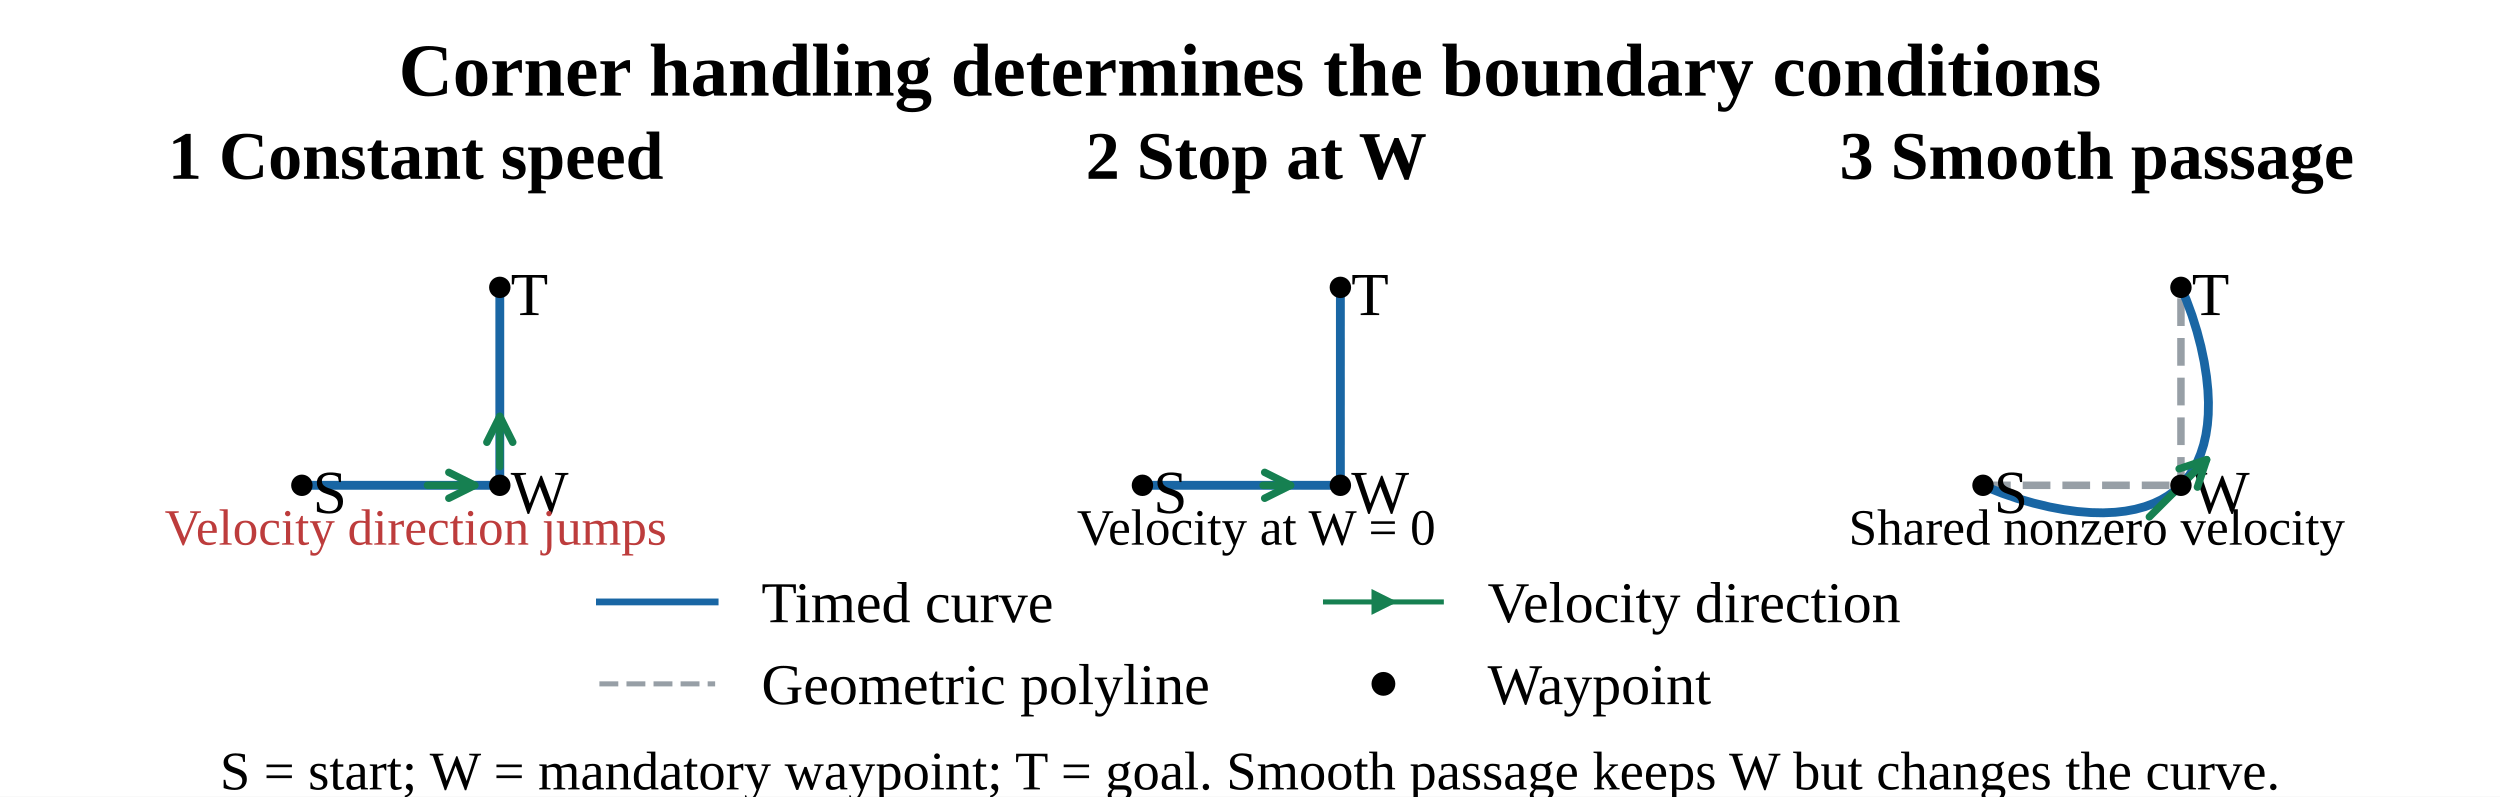
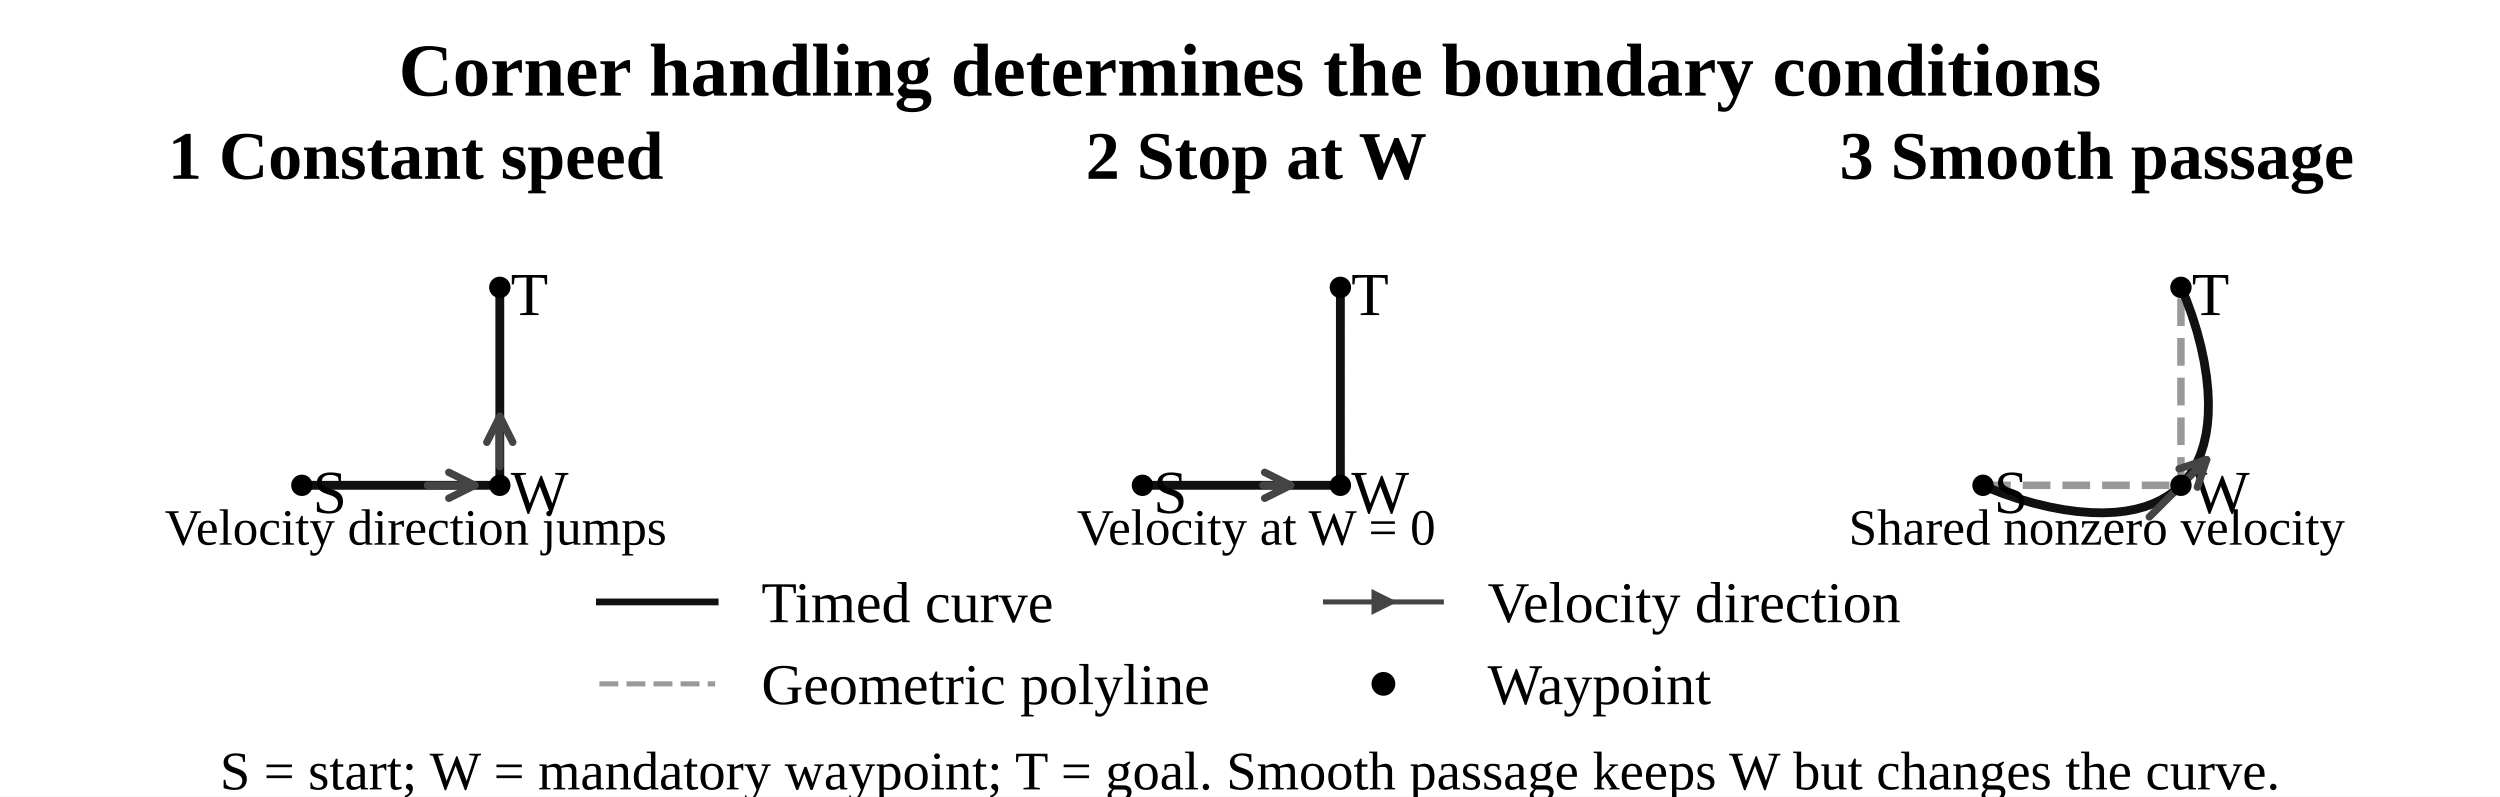
<svg xmlns="http://www.w3.org/2000/svg" xmlns:xlink="http://www.w3.org/1999/xlink" width="734.4pt" height="234pt" viewBox="0 0 734.4 234" version="1.1">
  <defs>
    <style type="text/css">*{stroke-linejoin: round; stroke-linecap: butt}</style>
  </defs>
  <g id="figure_1">
    <g id="patch_1">
      <path d="M 0 234  L 734.4 234  L 734.4 0  L 0 0  z " style="fill: #ffffff" />
    </g>
    <g id="axes_1">
      <g id="line2d_1">
-         <path d="M 88.677 142.563  L 146.822 142.563  L 146.822 84.417  " clip-path="url(#p82e2ccac55)" style="fill: none; stroke-dasharray: 8.14,3.52; stroke-dashoffset: 0; stroke: #979fa6; stroke-width: 2.2" />
+         <path d="M 88.677 142.563  L 146.822 142.563  L 146.822 84.417  " clip-path="url(#p6e4b8da9e8)" style="fill: none; stroke-dasharray: 8.14,3.52; stroke-dashoffset: 0; stroke: #999999; stroke-width: 2.2" />
      </g>
      <g id="line2d_2">
-         <path d="M 88.677 142.563  L 146.822 142.563  L 146.822 84.417  " clip-path="url(#p82e2ccac55)" style="fill: none; stroke: #1966a4; stroke-width: 2.6; stroke-linecap: square" />
+         <path d="M 88.677 142.563  L 146.822 142.563  L 146.822 84.417  " clip-path="url(#p6e4b8da9e8)" style="fill: none; stroke: #111111; stroke-width: 2.6; stroke-linecap: square" />
      </g>
      <g id="text_1">
        <text style="font-size: 18px; font-family: 'Times New Roman'; text-anchor: start" x="91.875" y="150.703" transform="rotate(-0 91.87466 150.7031)">S</text>
      </g>
      <g id="text_2">
        <text style="font-size: 18px; font-family: 'Times New Roman'; text-anchor: start" x="150.02" y="150.703" transform="rotate(-0 150.0201 150.7031)">W</text>
      </g>
      <g id="text_3">
        <text style="font-size: 18px; font-family: 'Times New Roman'; text-anchor: start" x="150.02" y="92.558" transform="rotate(-0 150.0201 92.55764)">T</text>
      </g>
      <g id="patch_2">
-         <path d="M 125.566 142.563  Q 133.739 142.563 139.453 142.563  " style="fill: none; stroke: #168051; stroke-width: 2.2; stroke-linecap: round" />
-         <path d="M 131.853 138.763  L 139.453 142.563  L 131.853 146.363  " style="fill: none; stroke: #168051; stroke-width: 2.2; stroke-linecap: round" />
+         <path d="M 125.566 142.563  Q 133.739 142.563 139.453 142.563  " style="fill: none; stroke: #444444; stroke-width: 2.2; stroke-linecap: round" />
+         <path d="M 131.853 138.763  L 139.453 142.563  L 131.853 146.363  " style="fill: none; stroke: #444444; stroke-width: 2.2; stroke-linecap: round" />
      </g>
      <g id="patch_3">
-         <path d="M 146.822 137.077  Q 146.822 128.466 146.822 122.315  " style="fill: none; stroke: #168051; stroke-width: 2.2; stroke-linecap: round" />
-         <path d="M 143.022 129.915  L 146.822 122.315  L 150.622 129.915  " style="fill: none; stroke: #168051; stroke-width: 2.2; stroke-linecap: round" />
+         <path d="M 146.822 137.077  Q 146.822 128.466 146.822 122.315  " style="fill: none; stroke: #444444; stroke-width: 2.2; stroke-linecap: round" />
+         <path d="M 143.022 129.915  L 146.822 122.315  L 150.622 129.915  " style="fill: none; stroke: #444444; stroke-width: 2.2; stroke-linecap: round" />
      </g>
      <g id="text_4">
-         <text style="font-size: 15px; font-family: 'Times New Roman'; text-anchor: middle; fill: #bd3c3c" x="122.11" y="160.006" transform="rotate(-0 122.1103 160.0064)">Velocity direction jumps</text>
+         <text style="font-size: 15px; font-family: 'Times New Roman'; text-anchor: middle" x="122.11" y="160.006" transform="rotate(-0 122.1103 160.0064)">Velocity direction jumps</text>
      </g>
      <g id="text_5">
        <text style="font-weight: 700; font-size: 20px; font-family: 'Times New Roman'; text-anchor: middle" x="122.11" y="52.52" transform="rotate(-0 122.1103 52.52)">1 Constant speed</text>
      </g>
      <g id="PathCollection_1">
        <defs>
-           <path id="m2f6119b7e2" d="M 0 2.646  C 0.702 2.646 1.375 2.367 1.871 1.871  C 2.367 1.375 2.646 0.702 2.646 0  C 2.646 -0.702 2.367 -1.375 1.871 -1.871  C 1.375 -2.367 0.702 -2.646 0 -2.646  C -0.702 -2.646 -1.375 -2.367 -1.871 -1.871  C -2.367 -1.375 -2.646 -0.702 -2.646 0  C -2.646 0.702 -2.367 1.375 -1.871 1.871  C -1.375 2.367 -0.702 2.646 0 2.646  z " style="stroke: #000000" />
+           <path id="maf35814236" d="M 0 2.646  C 0.702 2.646 1.375 2.367 1.871 1.871  C 2.367 1.375 2.646 0.702 2.646 0  C 2.646 -0.702 2.367 -1.375 1.871 -1.871  C 1.375 -2.367 0.702 -2.646 0 -2.646  C -0.702 -2.646 -1.375 -2.367 -1.871 -1.871  C -2.367 -1.375 -2.646 -0.702 -2.646 0  C -2.646 0.702 -2.367 1.375 -1.871 1.871  C -1.375 2.367 -0.702 2.646 0 2.646  z " style="stroke: #000000" />
        </defs>
-         <g clip-path="url(#p82e2ccac55)">
-           <use xlink:href="#m2f6119b7e2" x="88.677" y="142.563" style="stroke: #000000" />
-           <use xlink:href="#m2f6119b7e2" x="146.822" y="142.563" style="stroke: #000000" />
-           <use xlink:href="#m2f6119b7e2" x="146.822" y="84.417" style="stroke: #000000" />
+         <g clip-path="url(#p6e4b8da9e8)">
+           <use xlink:href="#maf35814236" x="88.677" y="142.563" style="stroke: #000000" />
+           <use xlink:href="#maf35814236" x="146.822" y="142.563" style="stroke: #000000" />
+           <use xlink:href="#maf35814236" x="146.822" y="84.417" style="stroke: #000000" />
        </g>
      </g>
    </g>
    <g id="axes_2">
      <g id="line2d_3">
-         <path d="M 335.602 142.563  L 393.748 142.563  L 393.748 84.417  " clip-path="url(#p23198e00cd)" style="fill: none; stroke-dasharray: 8.14,3.52; stroke-dashoffset: 0; stroke: #979fa6; stroke-width: 2.2" />
+         <path d="M 335.602 142.563  L 393.748 142.563  L 393.748 84.417  " clip-path="url(#pb402d2cd6e)" style="fill: none; stroke-dasharray: 8.14,3.52; stroke-dashoffset: 0; stroke: #999999; stroke-width: 2.2" />
      </g>
      <g id="line2d_4">
-         <path d="M 335.602 142.563  L 393.748 142.563  L 393.748 84.417  " clip-path="url(#p23198e00cd)" style="fill: none; stroke: #1966a4; stroke-width: 2.6; stroke-linecap: square" />
+         <path d="M 335.602 142.563  L 393.748 142.563  L 393.748 84.417  " clip-path="url(#pb402d2cd6e)" style="fill: none; stroke: #111111; stroke-width: 2.6; stroke-linecap: square" />
      </g>
      <g id="text_6">
        <text style="font-size: 18px; font-family: 'Times New Roman'; text-anchor: start" x="338.8" y="150.703" transform="rotate(-0 338.8004 150.7031)">S</text>
      </g>
      <g id="text_7">
        <text style="font-size: 18px; font-family: 'Times New Roman'; text-anchor: start" x="396.946" y="150.703" transform="rotate(-0 396.9458 150.7031)">W</text>
      </g>
      <g id="text_8">
        <text style="font-size: 18px; font-family: 'Times New Roman'; text-anchor: start" x="396.946" y="92.558" transform="rotate(-0 396.9458 92.55764)">T</text>
      </g>
      <g id="text_9">
        <text style="font-size: 15px; font-family: 'Times New Roman'; text-anchor: middle" x="369.036" y="160.006" transform="rotate(-0 369.036 160.0064)">Velocity at W = 0</text>
      </g>
      <g id="patch_4">
-         <path d="M 371.034 142.563  Q 376.304 142.563 379.114 142.563  " style="fill: none; stroke: #168051; stroke-width: 2.2; stroke-linecap: round" />
-         <path d="M 371.514 138.763  L 379.114 142.563  L 371.514 146.363  " style="fill: none; stroke: #168051; stroke-width: 2.2; stroke-linecap: round" />
+         <path d="M 371.034 142.563  Q 376.304 142.563 379.114 142.563  " style="fill: none; stroke: #444444; stroke-width: 2.2; stroke-linecap: round" />
+         <path d="M 371.514 138.763  L 379.114 142.563  L 371.514 146.363  " style="fill: none; stroke: #444444; stroke-width: 2.2; stroke-linecap: round" />
      </g>
      <g id="text_10">
        <text style="font-weight: 700; font-size: 20px; font-family: 'Times New Roman'; text-anchor: middle" x="369.036" y="52.52" transform="rotate(-0 369.036 52.52)">2 Stop at W</text>
      </g>
      <g id="PathCollection_2">
-         <g clip-path="url(#p23198e00cd)">
-           <use xlink:href="#m2f6119b7e2" x="335.602" y="142.563" style="stroke: #000000" />
-           <use xlink:href="#m2f6119b7e2" x="393.748" y="142.563" style="stroke: #000000" />
-           <use xlink:href="#m2f6119b7e2" x="393.748" y="84.417" style="stroke: #000000" />
+         <g clip-path="url(#pb402d2cd6e)">
+           <use xlink:href="#maf35814236" x="335.602" y="142.563" style="stroke: #000000" />
+           <use xlink:href="#maf35814236" x="393.748" y="142.563" style="stroke: #000000" />
+           <use xlink:href="#maf35814236" x="393.748" y="84.417" style="stroke: #000000" />
        </g>
      </g>
    </g>
    <g id="axes_3">
      <g id="line2d_5">
-         <path d="M 582.528 142.563  L 640.674 142.563  L 640.674 84.417  " clip-path="url(#p193fe5f009)" style="fill: none; stroke-dasharray: 8.14,3.52; stroke-dashoffset: 0; stroke: #979fa6; stroke-width: 2.2" />
+         <path d="M 582.528 142.563  L 640.674 142.563  L 640.674 84.417  " clip-path="url(#pef2cd8a68d)" style="fill: none; stroke-dasharray: 8.14,3.52; stroke-dashoffset: 0; stroke: #999999; stroke-width: 2.2" />
      </g>
      <g id="line2d_6">
-         <path d="M 582.528 142.563  L 584.284 143.358  L 588.075 144.862  L 592.613 146.419  L 597.388 147.808  L 602.088 148.93  L 606.289 149.716  L 610.219 150.25  L 614.261 150.574  L 617.832 150.645  L 621.383 150.486  L 624.374 150.144  L 627.284 149.598  L 630.084 148.835  L 632.747 147.845  L 634.845 146.845  L 636.819 145.682  L 638.658 144.359  L 640.352 142.878  L 641.896 141.242  L 643.283 139.46  L 644.51 137.539  L 645.575 135.49  L 646.479 133.323  L 647.355 130.588  L 648.008 127.73  L 648.45 124.776  L 648.695 121.756  L 648.752 118.19  L 648.591 114.626  L 648.182 110.618  L 647.497 106.278  L 646.546 101.774  L 645.384 97.332  L 643.914 92.621  L 642.254 88.085  L 640.701 84.472  L 640.674 84.417  L 640.674 84.417  " clip-path="url(#p193fe5f009)" style="fill: none; stroke: #1966a4; stroke-width: 2.6; stroke-linecap: square" />
+         <path d="M 582.528 142.563  L 584.284 143.358  L 588.075 144.862  L 592.613 146.419  L 597.388 147.808  L 602.088 148.93  L 606.289 149.716  L 610.219 150.25  L 614.261 150.574  L 617.832 150.645  L 621.383 150.486  L 624.374 150.144  L 627.284 149.598  L 630.084 148.835  L 632.747 147.845  L 634.845 146.845  L 636.819 145.682  L 638.658 144.359  L 640.352 142.878  L 641.896 141.242  L 643.283 139.46  L 644.51 137.539  L 645.575 135.49  L 646.479 133.323  L 647.355 130.588  L 648.008 127.73  L 648.45 124.776  L 648.695 121.756  L 648.752 118.19  L 648.591 114.626  L 648.182 110.618  L 647.497 106.278  L 646.546 101.774  L 645.384 97.332  L 643.914 92.621  L 642.254 88.085  L 640.701 84.472  L 640.674 84.417  L 640.674 84.417  " clip-path="url(#pef2cd8a68d)" style="fill: none; stroke: #111111; stroke-width: 2.6; stroke-linecap: square" />
      </g>
      <g id="text_11">
        <text style="font-size: 18px; font-family: 'Times New Roman'; text-anchor: start" x="585.726" y="150.703" transform="rotate(-0 585.7261 150.7031)">S</text>
      </g>
      <g id="text_12">
        <text style="font-size: 18px; font-family: 'Times New Roman'; text-anchor: start" x="643.872" y="150.703" transform="rotate(-0 643.8715 150.7031)">W</text>
      </g>
      <g id="text_13">
        <text style="font-size: 18px; font-family: 'Times New Roman'; text-anchor: start" x="643.872" y="92.558" transform="rotate(-0 643.8715 92.55764)">T</text>
      </g>
      <g id="patch_5">
-         <path d="M 631.396 151.841  Q 640.671 142.565 648.208 135.028  " style="fill: none; stroke: #168051; stroke-width: 2.2; stroke-linecap: round" />
-         <path d="M 640.147 137.715  L 648.208 135.028  L 645.521 143.089  " style="fill: none; stroke: #168051; stroke-width: 2.2; stroke-linecap: round" />
+         <path d="M 631.396 151.841  Q 640.671 142.565 648.208 135.028  " style="fill: none; stroke: #444444; stroke-width: 2.2; stroke-linecap: round" />
+         <path d="M 640.147 137.715  L 648.208 135.028  L 645.521 143.089  " style="fill: none; stroke: #444444; stroke-width: 2.2; stroke-linecap: round" />
      </g>
      <g id="text_14">
        <text style="font-size: 15px; font-family: 'Times New Roman'; text-anchor: middle" x="615.962" y="160.006" transform="rotate(-0 615.9617 160.0064)">Shared nonzero velocity</text>
      </g>
      <g id="text_15">
        <text style="font-weight: 700; font-size: 20px; font-family: 'Times New Roman'; text-anchor: middle" x="615.962" y="52.52" transform="rotate(-0 615.9617 52.52)">3 Smooth passage</text>
      </g>
      <g id="PathCollection_3">
-         <g clip-path="url(#p193fe5f009)">
-           <use xlink:href="#m2f6119b7e2" x="582.528" y="142.563" style="stroke: #000000" />
-           <use xlink:href="#m2f6119b7e2" x="640.674" y="142.563" style="stroke: #000000" />
-           <use xlink:href="#m2f6119b7e2" x="640.674" y="84.417" style="stroke: #000000" />
+         <g clip-path="url(#pef2cd8a68d)">
+           <use xlink:href="#maf35814236" x="582.528" y="142.563" style="stroke: #000000" />
+           <use xlink:href="#maf35814236" x="640.674" y="142.563" style="stroke: #000000" />
+           <use xlink:href="#maf35814236" x="640.674" y="84.417" style="stroke: #000000" />
        </g>
      </g>
    </g>
    <g id="text_16">
      <text style="font-weight: 700; font-size: 22px; font-family: 'Times New Roman'; text-anchor: middle" x="367.2" y="28.08" transform="rotate(-0 367.2 28.08)">Corner handling determines the boundary conditions</text>
    </g>
    <g id="text_17">
      <text style="font-size: 16px; font-family: 'Times New Roman'; text-anchor: middle" x="367.2" y="231.894" transform="rotate(-0 367.2 231.894)">S = start; W = mandatory waypoint; T = goal. Smooth passage keeps W but changes the curve.</text>
    </g>
    <g id="legend_1">
      <g id="line2d_7">
-         <path d="M 176.081 176.822  L 193.081 176.822  L 210.081 176.822  " style="fill: none; stroke: #1966a4; stroke-width: 2; stroke-linecap: square" />
+         <path d="M 176.081 176.822  L 193.081 176.822  L 210.081 176.822  " style="fill: none; stroke: #111111; stroke-width: 2; stroke-linecap: square" />
      </g>
      <g id="text_18">
        <text style="font-size: 17px; font-family: 'Times New Roman'; text-anchor: start" x="223.681" y="182.772" transform="rotate(-0 223.6815 182.7721)">Timed curve</text>
      </g>
      <g id="line2d_8">
-         <path d="M 176.081 200.891  L 193.081 200.891  L 210.081 200.891  " style="fill: none; stroke-dasharray: 5.55,2.4; stroke-dashoffset: 0; stroke: #979fa6; stroke-width: 1.5" />
+         <path d="M 176.081 200.891  L 193.081 200.891  L 210.081 200.891  " style="fill: none; stroke-dasharray: 5.55,2.4; stroke-dashoffset: 0; stroke: #999999; stroke-width: 1.5" />
      </g>
      <g id="text_19">
        <text style="font-size: 17px; font-family: 'Times New Roman'; text-anchor: start" x="223.681" y="206.841" transform="rotate(-0 223.6815 206.8411)">Geometric polyline</text>
      </g>
      <g id="line2d_9">
-         <path d="M 389.392 176.822  L 406.392 176.822  L 423.392 176.822  " style="fill: none; stroke: #168051; stroke-width: 1.5; stroke-linecap: square" />
+         <path d="M 389.392 176.822  L 406.392 176.822  L 423.392 176.822  " style="fill: none; stroke: #444444; stroke-width: 1.5; stroke-linecap: square" />
        <defs>
-           <path id="mbd5063ce3e" d="M 3 0  L -3 -3  L -3 3  z " style="stroke: #168051; stroke-linejoin: miter" />
+           <path id="m201806ff9c" d="M 3 0  L -3 -3  L -3 3  z " style="stroke: #444444; stroke-linejoin: miter" />
        </defs>
        <g>
-           <use xlink:href="#mbd5063ce3e" x="406.392" y="176.822" style="fill: #168051; stroke: #168051; stroke-linejoin: miter" />
+           <use xlink:href="#m201806ff9c" x="406.392" y="176.822" style="fill: #444444; stroke: #444444; stroke-linejoin: miter" />
        </g>
      </g>
      <g id="text_20">
        <text style="font-size: 17px; font-family: 'Times New Roman'; text-anchor: start" x="436.992" y="182.772" transform="rotate(-0 436.9916 182.7721)">Velocity direction</text>
      </g>
      <g id="line2d_10">
        <defs>
-           <path id="m02953bcf14" d="M 0 3  C 0.796 3 1.559 2.684 2.121 2.121  C 2.684 1.559 3 0.796 3 0  C 3 -0.796 2.684 -1.559 2.121 -2.121  C 1.559 -2.684 0.796 -3 0 -3  C -0.796 -3 -1.559 -2.684 -2.121 -2.121  C -2.684 -1.559 -3 -0.796 -3 0  C -3 0.796 -2.684 1.559 -2.121 2.121  C -1.559 2.684 -0.796 3 0 3  z " style="stroke: #000000" />
+           <path id="md54cfb68c4" d="M 0 3  C 0.796 3 1.559 2.684 2.121 2.121  C 2.684 1.559 3 0.796 3 0  C 3 -0.796 2.684 -1.559 2.121 -2.121  C 1.559 -2.684 0.796 -3 0 -3  C -0.796 -3 -1.559 -2.684 -2.121 -2.121  C -2.684 -1.559 -3 -0.796 -3 0  C -3 0.796 -2.684 1.559 -2.121 2.121  C -1.559 2.684 -0.796 3 0 3  z " style="stroke: #000000" />
        </defs>
        <g>
-           <use xlink:href="#m02953bcf14" x="406.392" y="200.891" style="stroke: #000000" />
+           <use xlink:href="#md54cfb68c4" x="406.392" y="200.891" style="stroke: #000000" />
        </g>
      </g>
      <g id="text_21">
        <text style="font-size: 17px; font-family: 'Times New Roman'; text-anchor: start" x="436.992" y="206.841" transform="rotate(-0 436.9916 206.8411)">Waypoint</text>
      </g>
    </g>
  </g>
  <defs>
-     <clipPath id="p82e2ccac55">
+     <clipPath id="p6e4b8da9e8">
      <rect x="74.14" y="65.52" width="95.94" height="95.94" />
    </clipPath>
-     <clipPath id="p23198e00cd">
+     <clipPath id="pb402d2cd6e">
      <rect x="321.066" y="65.52" width="95.94" height="95.94" />
    </clipPath>
-     <clipPath id="p193fe5f009">
+     <clipPath id="pef2cd8a68d">
      <rect x="567.992" y="65.52" width="95.94" height="95.94" />
    </clipPath>
  </defs>
</svg>
